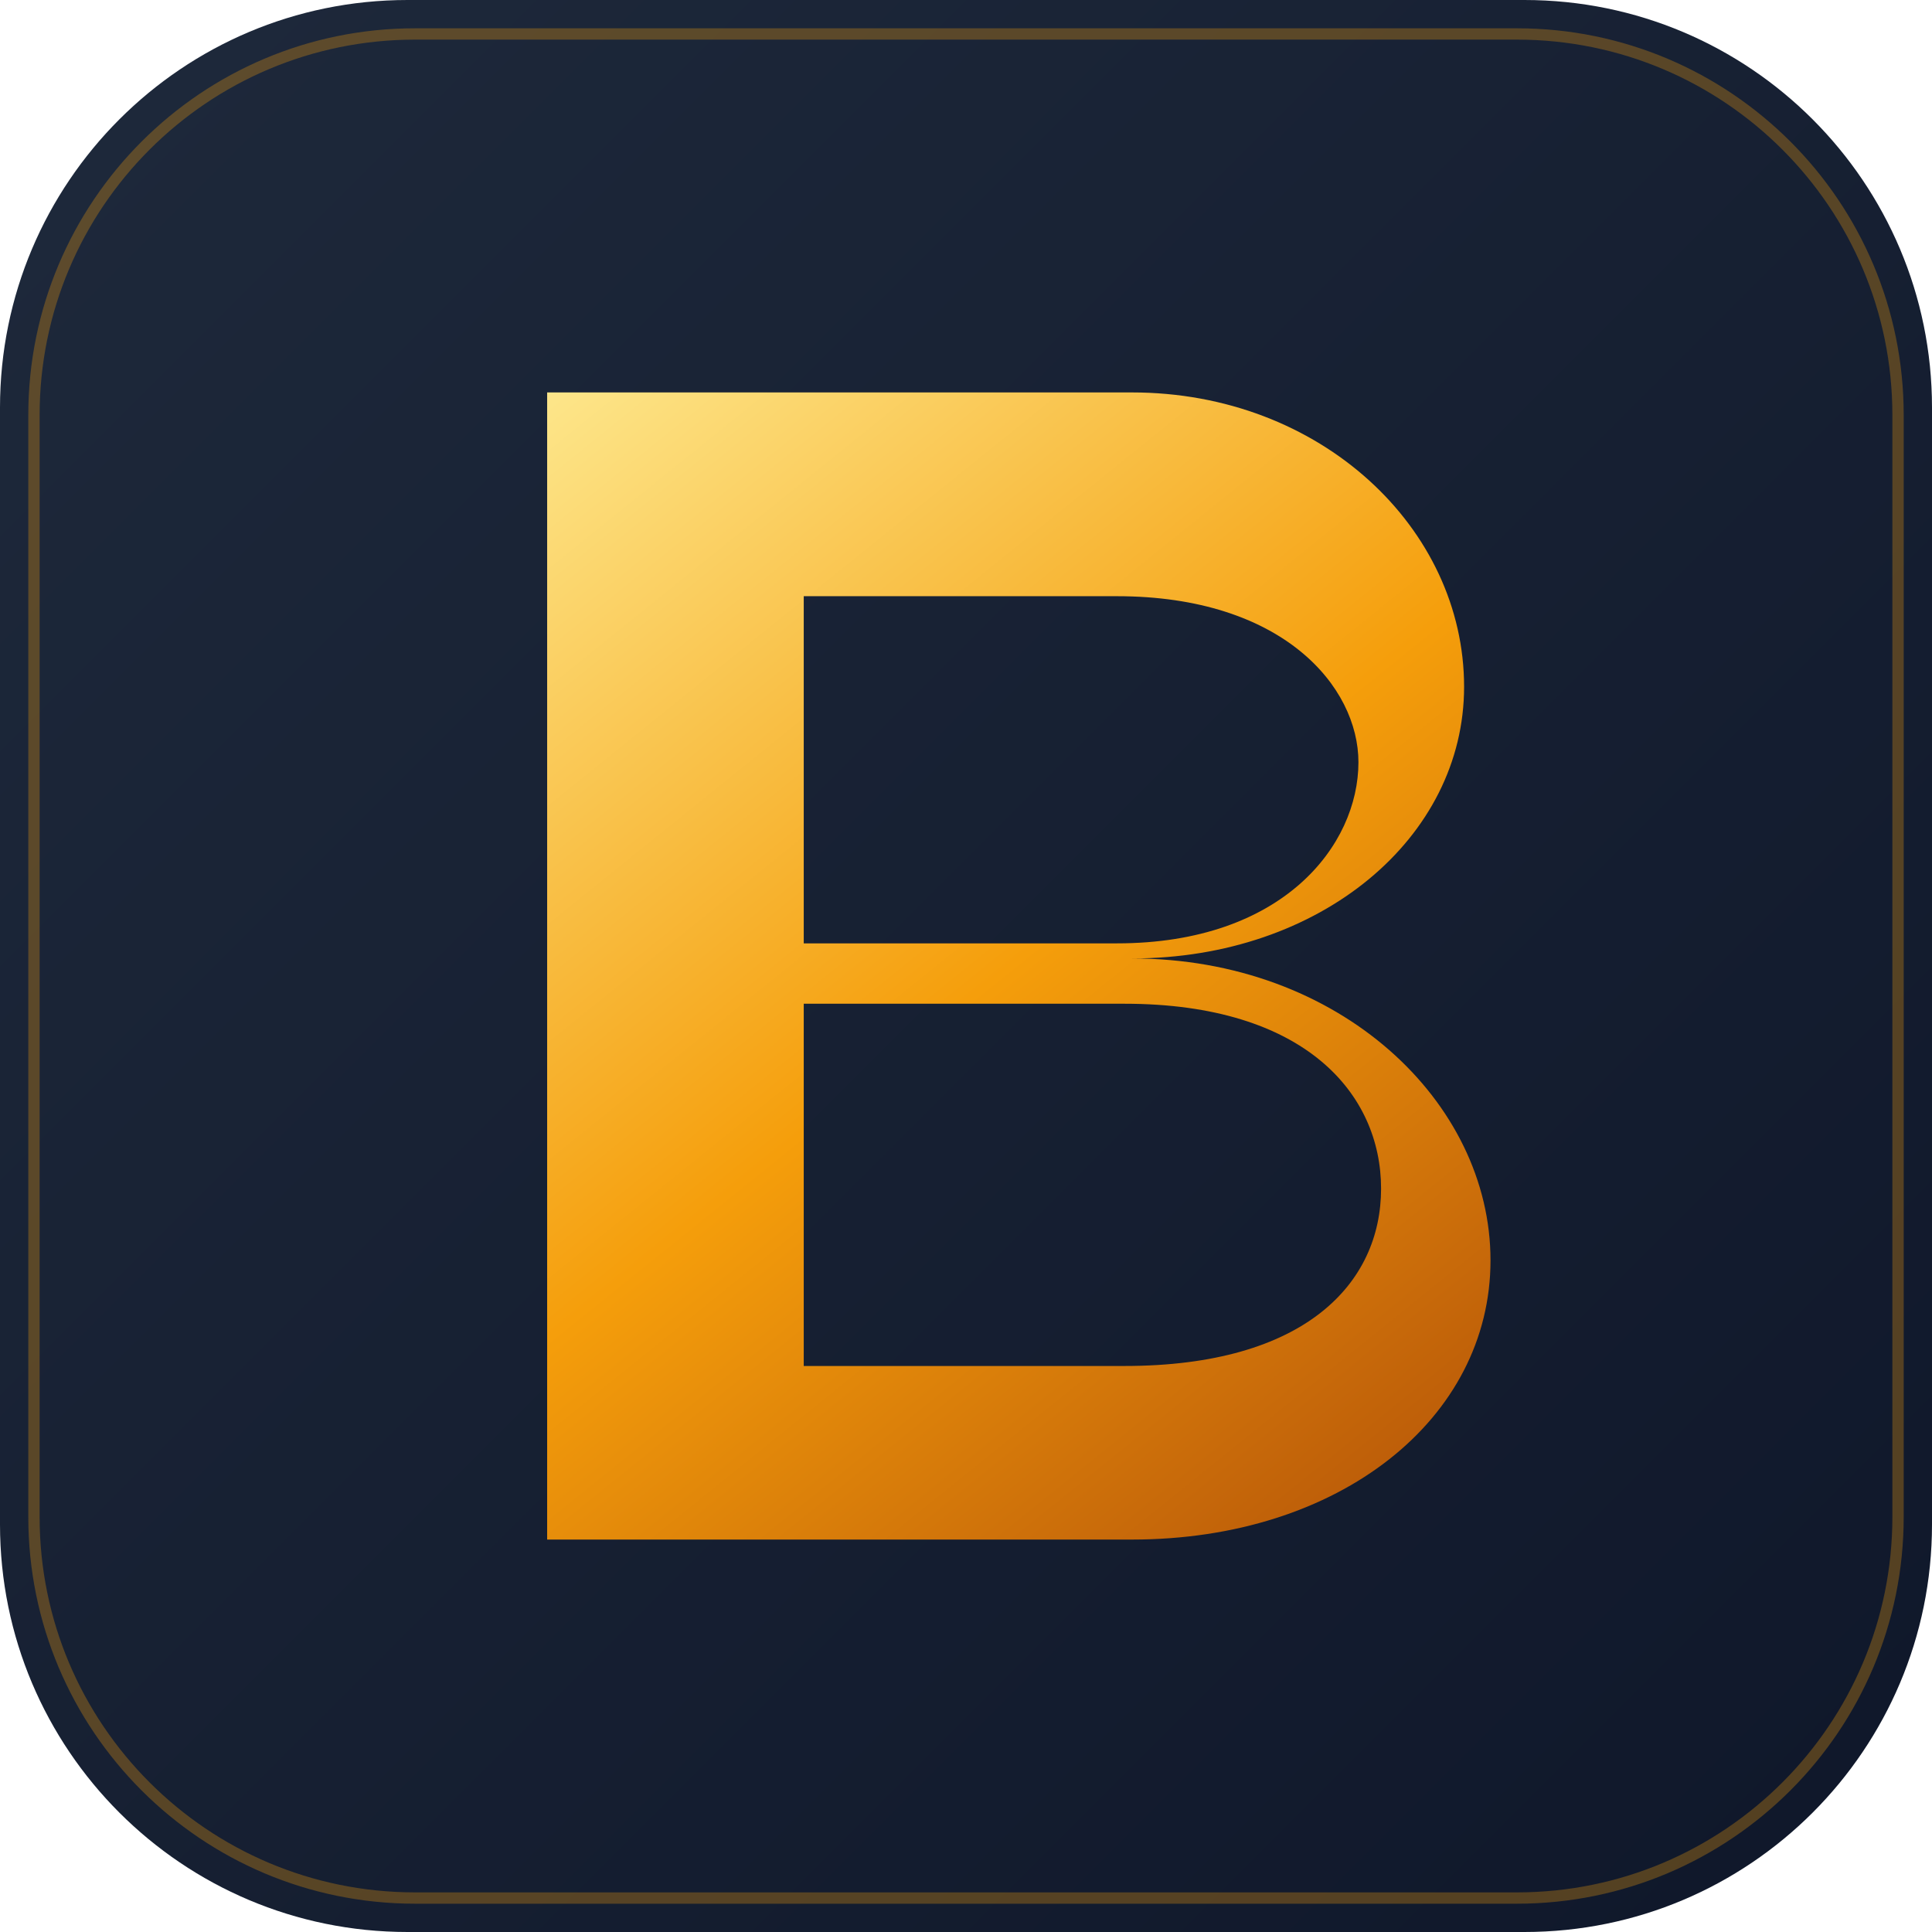
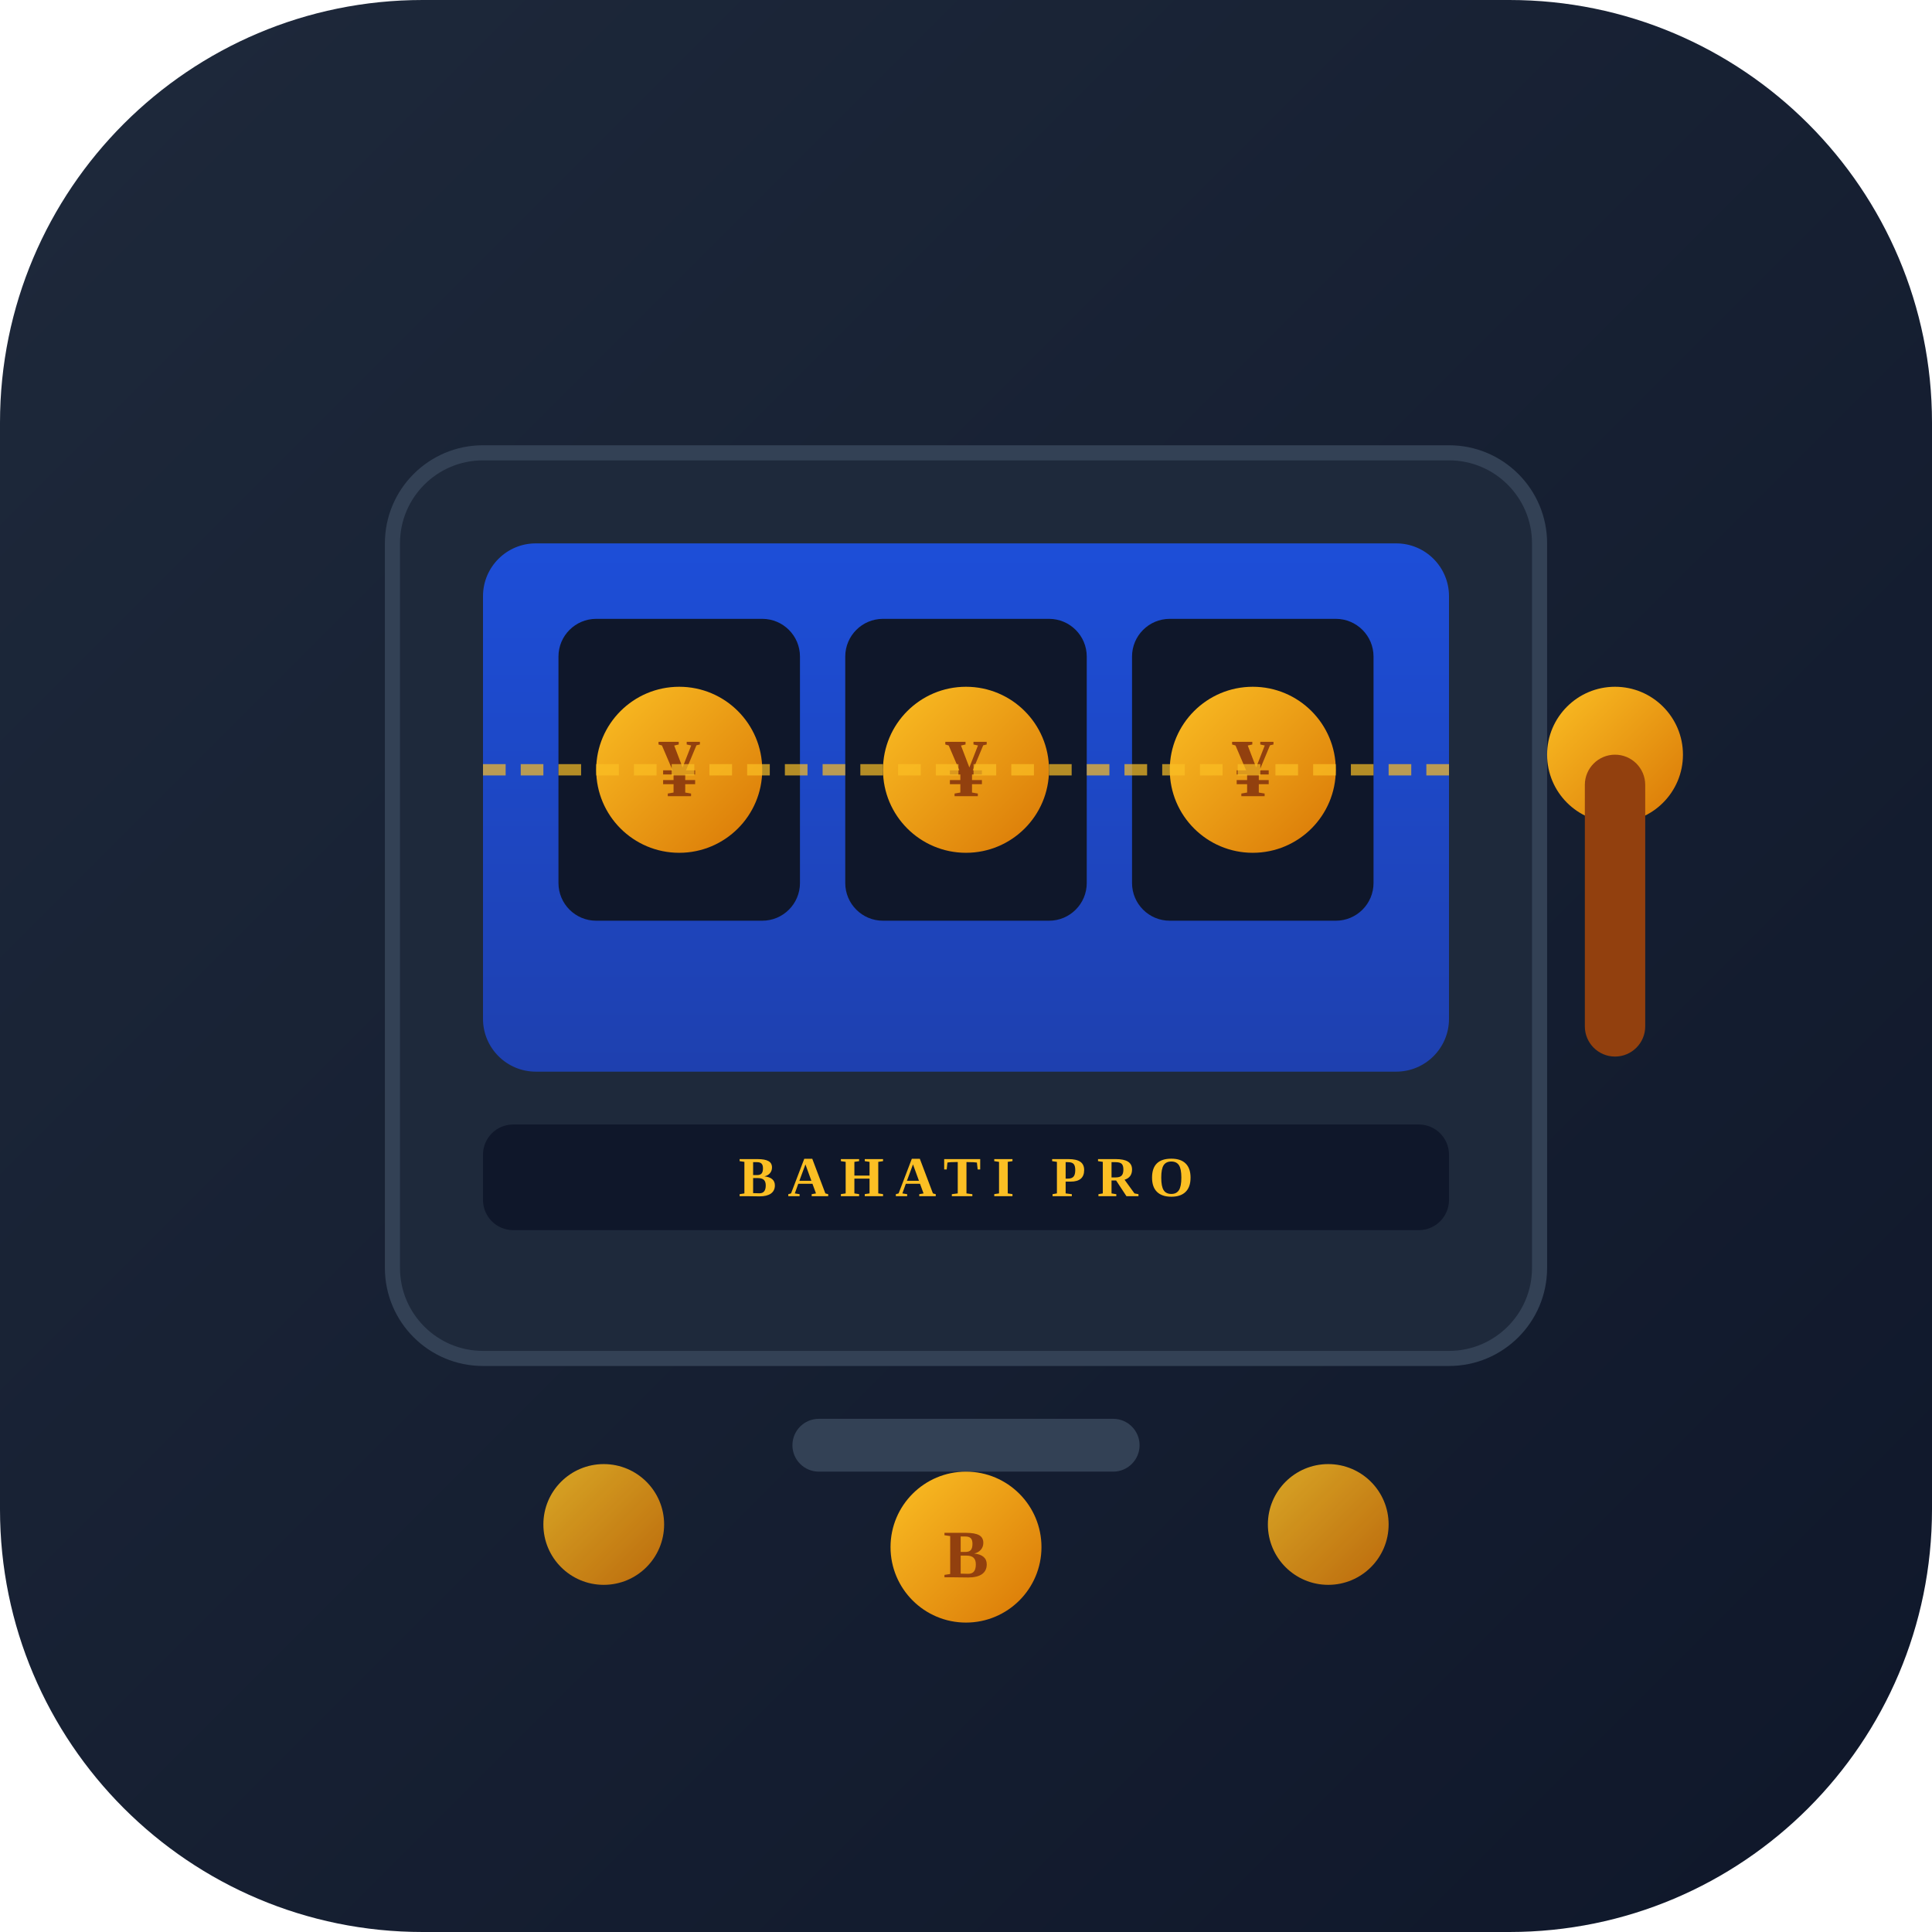
- <svg xmlns="http://www.w3.org/2000/svg" width="512" height="512" viewBox="0 0 512 512" fill="none">
+ <svg xmlns="http://www.w3.org/2000/svg" viewBox="0 0 512 512">
  <defs>
-     <linearGradient id="bg" x1="0" y1="0" x2="512" y2="512" gradientUnits="userSpaceOnUse">
-       <stop offset="0%" stop-color="#1e293b" />
-       <stop offset="100%" stop-color="#0f172a" />
+     <linearGradient id="bg" x1="0%" y1="0%" x2="100%" y2="100%">
+       <stop offset="0%" style="stop-color:#1e293b" />
+       <stop offset="100%" style="stop-color:#0f172a" />
    </linearGradient>
-     <linearGradient id="gold" x1="145" y1="104" x2="390" y2="408" gradientUnits="userSpaceOnUse">
-       <stop offset="0%" stop-color="#fde68a" />
-       <stop offset="50%" stop-color="#f59e0b" />
-       <stop offset="100%" stop-color="#b45309" />
+     <linearGradient id="coin" x1="0%" y1="0%" x2="100%" y2="100%">
+       <stop offset="0%" style="stop-color:#fbbf24" />
+       <stop offset="100%" style="stop-color:#d97706" />
+     </linearGradient>
+     <linearGradient id="screen" x1="0%" y1="0%" x2="0%" y2="100%">
+       <stop offset="0%" style="stop-color:#1d4ed8" />
+       <stop offset="100%" style="stop-color:#1e40af" />
    </linearGradient>
  </defs>
-   <rect width="512" height="512" rx="108" fill="url(#bg)" />
-   <rect x="9" y="9" width="494" height="494" rx="101" fill="none" stroke="#f59e0b" stroke-width="3" opacity="0.30" />
-   <path fill-rule="evenodd" fill="url(#gold)" d="M 145,104 L 300,104 C 350,104 388,140 388,182 C 388,222 350,254 300,254 C 355,254 395,292 395,334 C 395,376 355,408 300,408 L 145,408 Z M 213,158 L 296,158 C 340,158 360,182 360,202 C 360,224 340,250 296,250 L 213,250 Z M 213,266 L 298,266 C 346,266 366,290 366,315 C 366,340 346,362 298,362 L 213,362 Z" />
+   <rect width="512" height="512" rx="112" fill="url(#bg)" />
+   <rect x="104" y="120" width="304" height="240" rx="24" fill="#1e293b" stroke="#334155" stroke-width="4" />
+   <rect x="128" y="144" width="256" height="140" rx="14" fill="url(#screen)" />
+   <rect x="148" y="164" width="64" height="80" rx="10" fill="#0f172a" />
+   <rect x="224" y="164" width="64" height="80" rx="10" fill="#0f172a" />
+   <rect x="300" y="164" width="64" height="80" rx="10" fill="#0f172a" />
+   <circle cx="180" cy="204" r="22" fill="url(#coin)" />
+   <text x="180" y="211" text-anchor="middle" font-size="22" font-weight="900" fill="#92400e">¥</text>
+   <circle cx="256" cy="204" r="22" fill="url(#coin)" />
+   <text x="256" y="211" text-anchor="middle" font-size="22" font-weight="900" fill="#92400e">¥</text>
+   <circle cx="332" cy="204" r="22" fill="url(#coin)" />
+   <text x="332" y="211" text-anchor="middle" font-size="22" font-weight="900" fill="#92400e">¥</text>
+   <line x1="128" y1="204" x2="384" y2="204" stroke="#fbbf24" stroke-width="3" stroke-dasharray="6,4" opacity="0.7" />
+   <rect x="128" y="298" width="256" height="28" rx="8" fill="#0f172a" />
+   <text x="256" y="317" text-anchor="middle" font-size="15" font-weight="800" fill="#fbbf24" letter-spacing="3">BAHATI PRO</text>
+   <circle cx="428" cy="200" r="18" fill="url(#coin)" />
+   <rect x="420" y="200" width="16" height="80" rx="8" fill="#92400e" />
+   <rect x="210" y="376" width="92" height="14" rx="7" fill="#334155" />
+   <circle cx="160" cy="404" r="16" fill="url(#coin)" opacity="0.85" />
+   <circle cx="256" cy="410" r="20" fill="url(#coin)" />
+   <text x="256" y="418" text-anchor="middle" font-size="18" font-weight="900" fill="#92400e">B</text>
+   <circle cx="352" cy="404" r="16" fill="url(#coin)" opacity="0.85" />
</svg>
